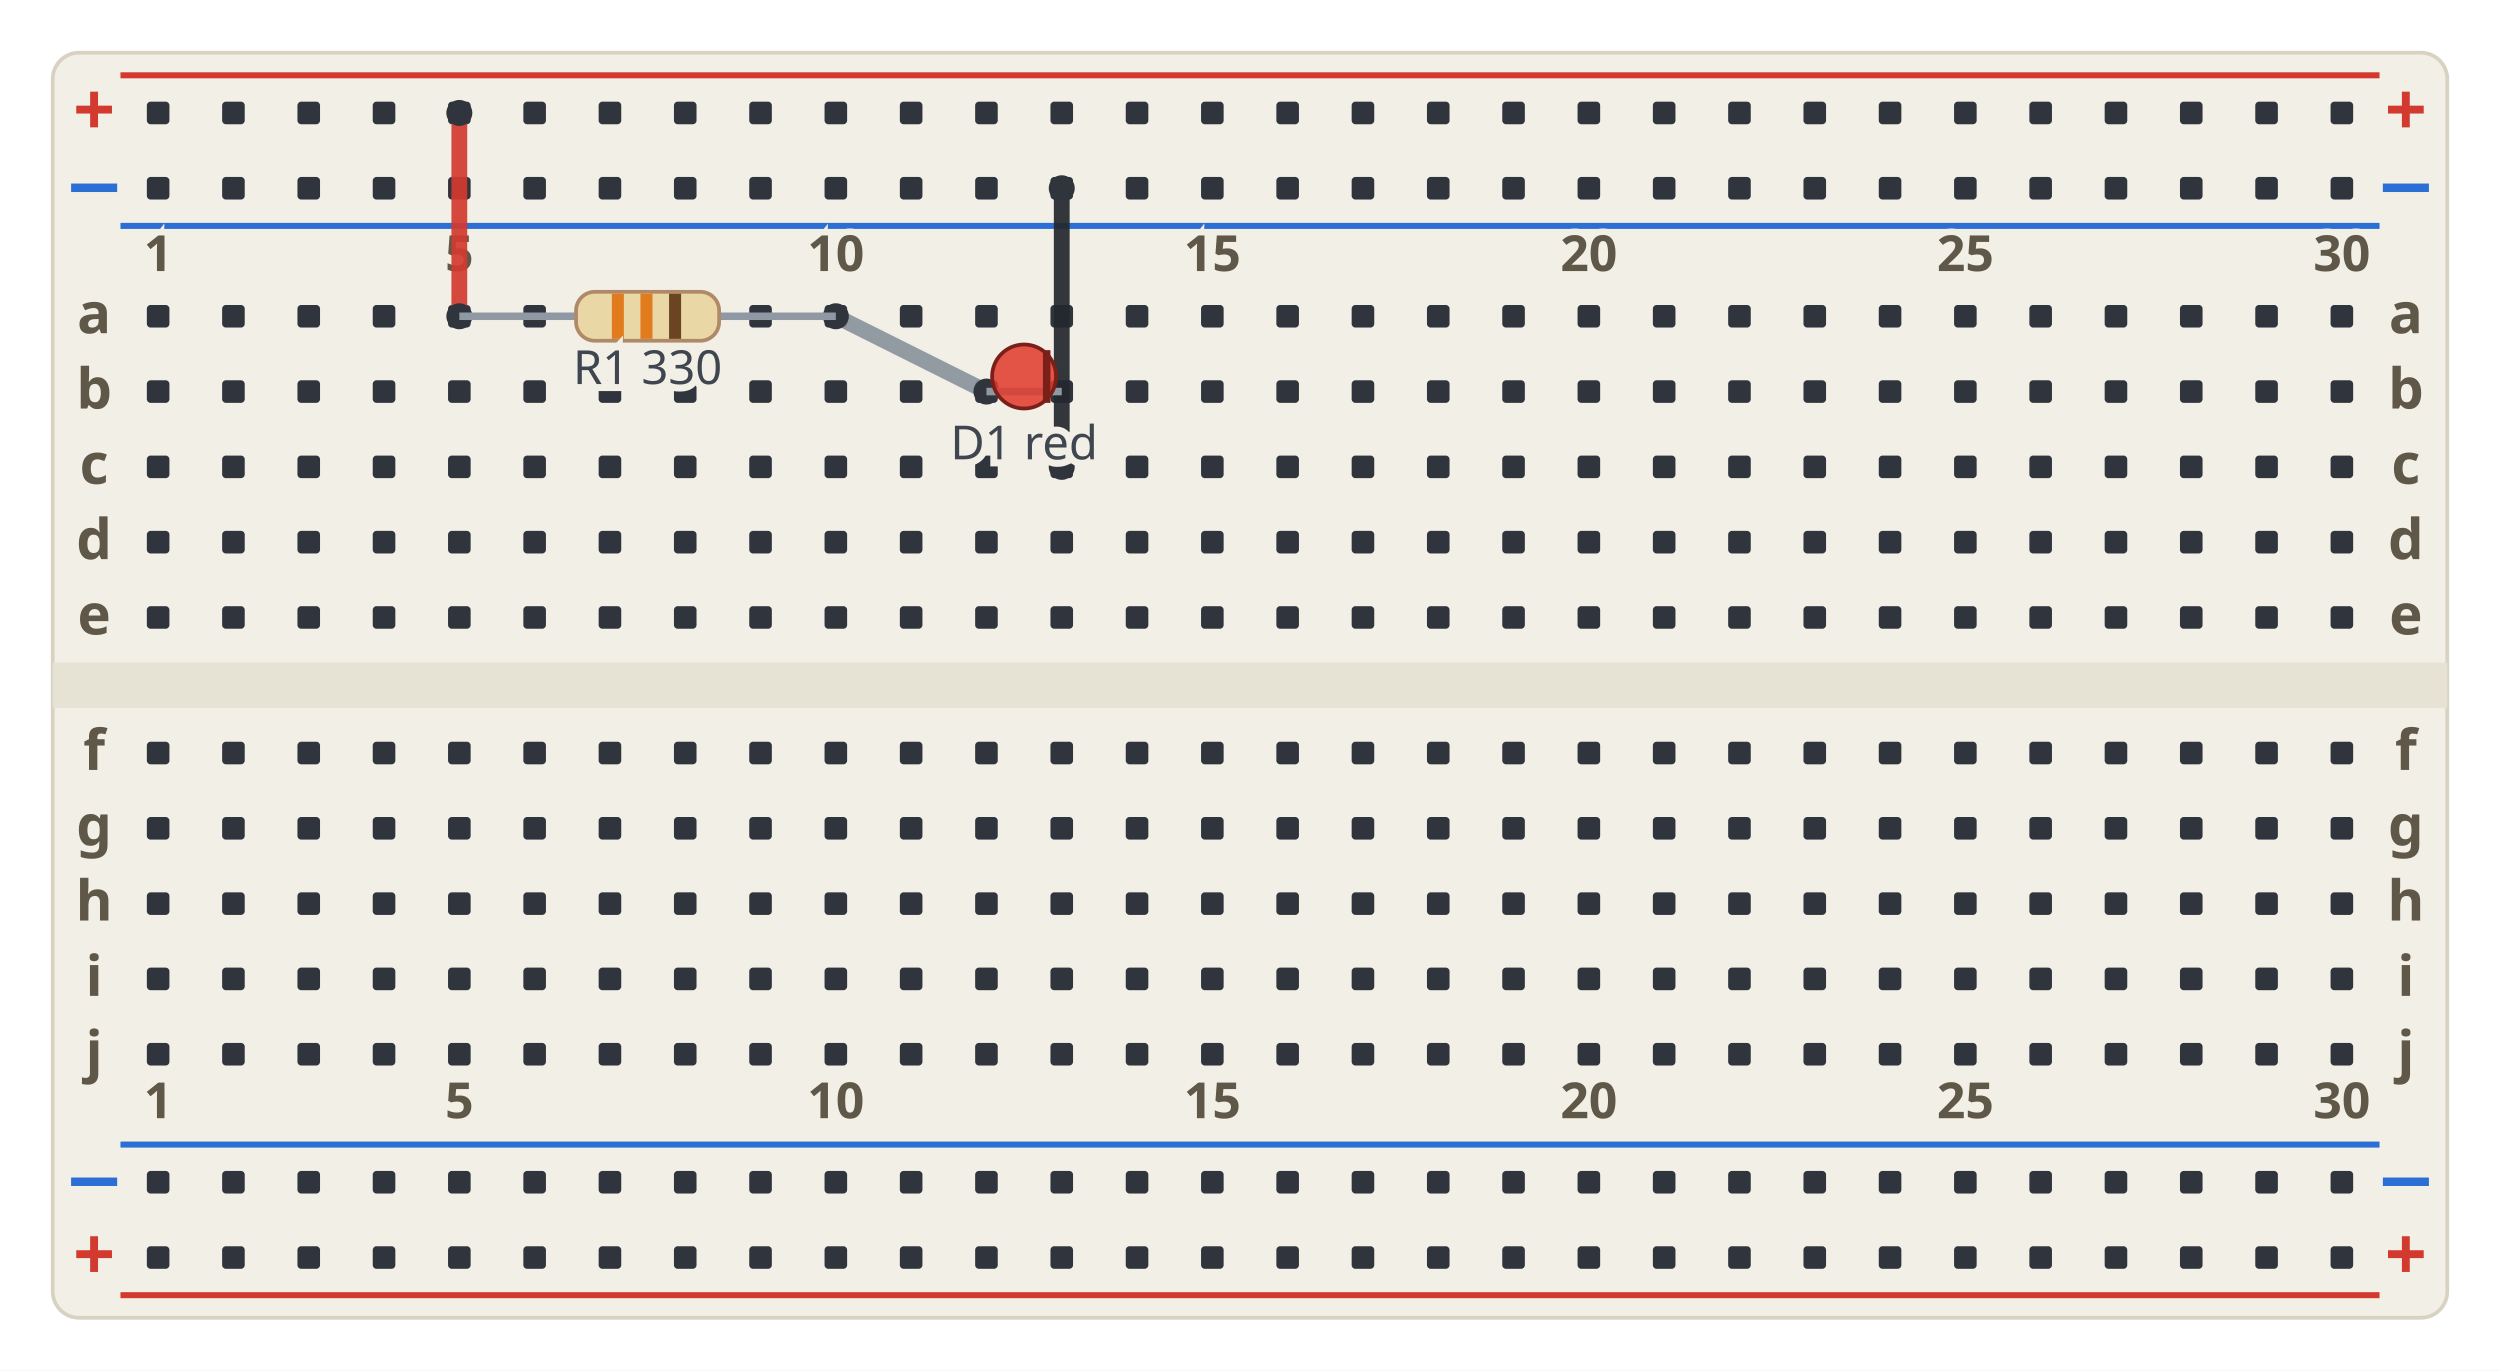
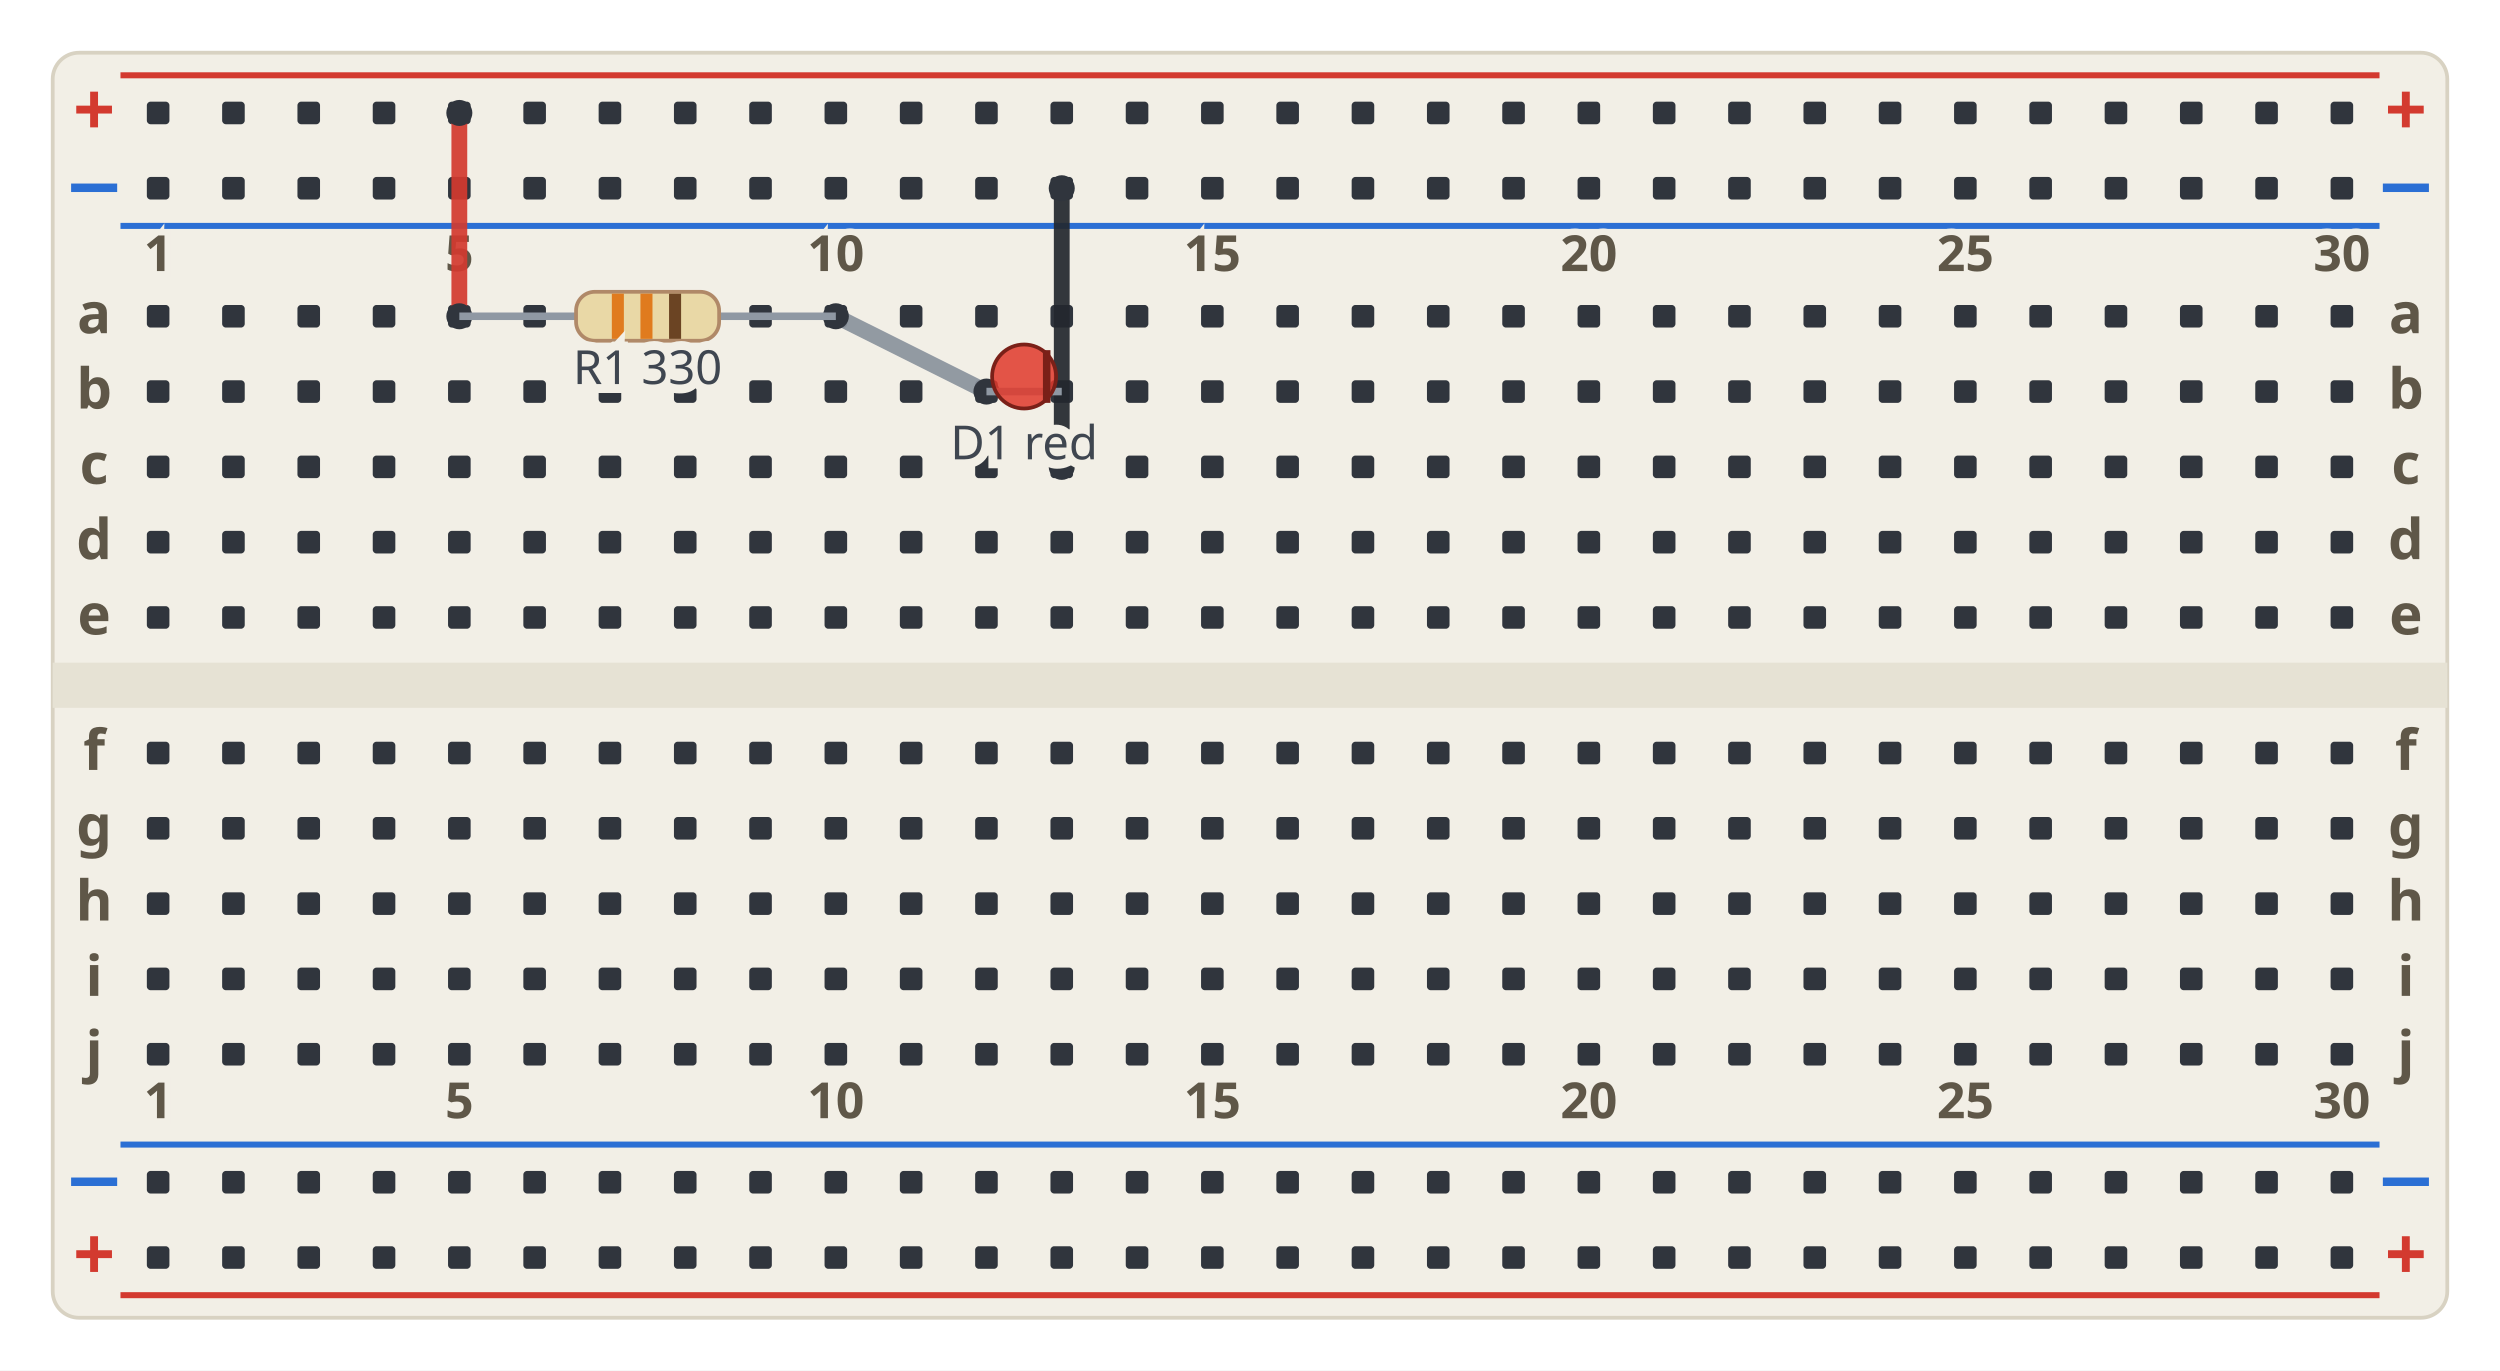
<svg xmlns="http://www.w3.org/2000/svg" width="664" height="364" viewBox="0 0 664 364" role="img">
  <rect x="0" y="0" width="664" height="364" fill="#ffffff" />
  <rect x="14" y="14" width="636" height="336" rx="7" fill="#f2efe6" stroke="#d8d2c2" />
  <rect x="14" y="176" width="636" height="12" fill="#e6e2d4" />
  <line x1="32" y1="20" x2="632" y2="20" stroke="#d33a2f" stroke-width="1.6" />
  <text x="25" y="36" text-anchor="middle" font-family="ui-sans-serif, system-ui, sans-serif" font-size="19.55" font-weight="700" fill="#d33a2f">+</text>
  <text x="639" y="36" text-anchor="middle" font-family="ui-sans-serif, system-ui, sans-serif" font-size="19.55" font-weight="700" fill="#d33a2f">+</text>
  <line x1="32" y1="60" x2="632" y2="60" stroke="#2b6fd4" stroke-width="1.6" />
  <text x="25" y="56" text-anchor="middle" font-family="ui-sans-serif, system-ui, sans-serif" font-size="19.55" font-weight="700" fill="#2b6fd4">−</text>
  <text x="639" y="56" text-anchor="middle" font-family="ui-sans-serif, system-ui, sans-serif" font-size="19.55" font-weight="700" fill="#2b6fd4">−</text>
  <line x1="32" y1="304" x2="632" y2="304" stroke="#2b6fd4" stroke-width="1.6" />
  <text x="25" y="320" text-anchor="middle" font-family="ui-sans-serif, system-ui, sans-serif" font-size="19.55" font-weight="700" fill="#2b6fd4">−</text>
  <text x="639" y="320" text-anchor="middle" font-family="ui-sans-serif, system-ui, sans-serif" font-size="19.55" font-weight="700" fill="#2b6fd4">−</text>
  <line x1="32" y1="344" x2="632" y2="344" stroke="#d33a2f" stroke-width="1.6" />
  <text x="25" y="340" text-anchor="middle" font-family="ui-sans-serif, system-ui, sans-serif" font-size="19.55" font-weight="700" fill="#d33a2f">+</text>
  <text x="639" y="340" text-anchor="middle" font-family="ui-sans-serif, system-ui, sans-serif" font-size="19.55" font-weight="700" fill="#d33a2f">+</text>
  <rect x="39" y="27" width="6" height="6" rx="1" fill="#30353d" />
  <rect x="59" y="27" width="6" height="6" rx="1" fill="#30353d" />
  <rect x="79" y="27" width="6" height="6" rx="1" fill="#30353d" />
  <rect x="99" y="27" width="6" height="6" rx="1" fill="#30353d" />
  <rect x="119" y="27" width="6" height="6" rx="1" fill="#30353d" />
  <rect x="139" y="27" width="6" height="6" rx="1" fill="#30353d" />
  <rect x="159" y="27" width="6" height="6" rx="1" fill="#30353d" />
  <rect x="179" y="27" width="6" height="6" rx="1" fill="#30353d" />
  <rect x="199" y="27" width="6" height="6" rx="1" fill="#30353d" />
  <rect x="219" y="27" width="6" height="6" rx="1" fill="#30353d" />
  <rect x="239" y="27" width="6" height="6" rx="1" fill="#30353d" />
  <rect x="259" y="27" width="6" height="6" rx="1" fill="#30353d" />
  <rect x="279" y="27" width="6" height="6" rx="1" fill="#30353d" />
  <rect x="299" y="27" width="6" height="6" rx="1" fill="#30353d" />
  <rect x="319" y="27" width="6" height="6" rx="1" fill="#30353d" />
  <rect x="339" y="27" width="6" height="6" rx="1" fill="#30353d" />
  <rect x="359" y="27" width="6" height="6" rx="1" fill="#30353d" />
  <rect x="379" y="27" width="6" height="6" rx="1" fill="#30353d" />
  <rect x="399" y="27" width="6" height="6" rx="1" fill="#30353d" />
  <rect x="419" y="27" width="6" height="6" rx="1" fill="#30353d" />
  <rect x="439" y="27" width="6" height="6" rx="1" fill="#30353d" />
  <rect x="459" y="27" width="6" height="6" rx="1" fill="#30353d" />
  <rect x="479" y="27" width="6" height="6" rx="1" fill="#30353d" />
  <rect x="499" y="27" width="6" height="6" rx="1" fill="#30353d" />
  <rect x="519" y="27" width="6" height="6" rx="1" fill="#30353d" />
  <rect x="539" y="27" width="6" height="6" rx="1" fill="#30353d" />
  <rect x="559" y="27" width="6" height="6" rx="1" fill="#30353d" />
  <rect x="579" y="27" width="6" height="6" rx="1" fill="#30353d" />
  <rect x="599" y="27" width="6" height="6" rx="1" fill="#30353d" />
  <rect x="619" y="27" width="6" height="6" rx="1" fill="#30353d" />
  <rect x="39" y="47" width="6" height="6" rx="1" fill="#30353d" />
  <rect x="59" y="47" width="6" height="6" rx="1" fill="#30353d" />
  <rect x="79" y="47" width="6" height="6" rx="1" fill="#30353d" />
  <rect x="99" y="47" width="6" height="6" rx="1" fill="#30353d" />
  <rect x="119" y="47" width="6" height="6" rx="1" fill="#30353d" />
  <rect x="139" y="47" width="6" height="6" rx="1" fill="#30353d" />
  <rect x="159" y="47" width="6" height="6" rx="1" fill="#30353d" />
  <rect x="179" y="47" width="6" height="6" rx="1" fill="#30353d" />
  <rect x="199" y="47" width="6" height="6" rx="1" fill="#30353d" />
  <rect x="219" y="47" width="6" height="6" rx="1" fill="#30353d" />
  <rect x="239" y="47" width="6" height="6" rx="1" fill="#30353d" />
  <rect x="259" y="47" width="6" height="6" rx="1" fill="#30353d" />
  <rect x="279" y="47" width="6" height="6" rx="1" fill="#30353d" />
  <rect x="299" y="47" width="6" height="6" rx="1" fill="#30353d" />
  <rect x="319" y="47" width="6" height="6" rx="1" fill="#30353d" />
  <rect x="339" y="47" width="6" height="6" rx="1" fill="#30353d" />
  <rect x="359" y="47" width="6" height="6" rx="1" fill="#30353d" />
  <rect x="379" y="47" width="6" height="6" rx="1" fill="#30353d" />
  <rect x="399" y="47" width="6" height="6" rx="1" fill="#30353d" />
  <rect x="419" y="47" width="6" height="6" rx="1" fill="#30353d" />
  <rect x="439" y="47" width="6" height="6" rx="1" fill="#30353d" />
  <rect x="459" y="47" width="6" height="6" rx="1" fill="#30353d" />
  <rect x="479" y="47" width="6" height="6" rx="1" fill="#30353d" />
  <rect x="499" y="47" width="6" height="6" rx="1" fill="#30353d" />
  <rect x="519" y="47" width="6" height="6" rx="1" fill="#30353d" />
  <rect x="539" y="47" width="6" height="6" rx="1" fill="#30353d" />
  <rect x="559" y="47" width="6" height="6" rx="1" fill="#30353d" />
  <rect x="579" y="47" width="6" height="6" rx="1" fill="#30353d" />
  <rect x="599" y="47" width="6" height="6" rx="1" fill="#30353d" />
  <rect x="619" y="47" width="6" height="6" rx="1" fill="#30353d" />
  <rect x="39" y="311" width="6" height="6" rx="1" fill="#30353d" />
  <rect x="59" y="311" width="6" height="6" rx="1" fill="#30353d" />
  <rect x="79" y="311" width="6" height="6" rx="1" fill="#30353d" />
  <rect x="99" y="311" width="6" height="6" rx="1" fill="#30353d" />
  <rect x="119" y="311" width="6" height="6" rx="1" fill="#30353d" />
  <rect x="139" y="311" width="6" height="6" rx="1" fill="#30353d" />
  <rect x="159" y="311" width="6" height="6" rx="1" fill="#30353d" />
  <rect x="179" y="311" width="6" height="6" rx="1" fill="#30353d" />
  <rect x="199" y="311" width="6" height="6" rx="1" fill="#30353d" />
  <rect x="219" y="311" width="6" height="6" rx="1" fill="#30353d" />
  <rect x="239" y="311" width="6" height="6" rx="1" fill="#30353d" />
  <rect x="259" y="311" width="6" height="6" rx="1" fill="#30353d" />
  <rect x="279" y="311" width="6" height="6" rx="1" fill="#30353d" />
  <rect x="299" y="311" width="6" height="6" rx="1" fill="#30353d" />
  <rect x="319" y="311" width="6" height="6" rx="1" fill="#30353d" />
  <rect x="339" y="311" width="6" height="6" rx="1" fill="#30353d" />
  <rect x="359" y="311" width="6" height="6" rx="1" fill="#30353d" />
  <rect x="379" y="311" width="6" height="6" rx="1" fill="#30353d" />
  <rect x="399" y="311" width="6" height="6" rx="1" fill="#30353d" />
  <rect x="419" y="311" width="6" height="6" rx="1" fill="#30353d" />
  <rect x="439" y="311" width="6" height="6" rx="1" fill="#30353d" />
  <rect x="459" y="311" width="6" height="6" rx="1" fill="#30353d" />
  <rect x="479" y="311" width="6" height="6" rx="1" fill="#30353d" />
  <rect x="499" y="311" width="6" height="6" rx="1" fill="#30353d" />
  <rect x="519" y="311" width="6" height="6" rx="1" fill="#30353d" />
  <rect x="539" y="311" width="6" height="6" rx="1" fill="#30353d" />
  <rect x="559" y="311" width="6" height="6" rx="1" fill="#30353d" />
  <rect x="579" y="311" width="6" height="6" rx="1" fill="#30353d" />
  <rect x="599" y="311" width="6" height="6" rx="1" fill="#30353d" />
  <rect x="619" y="311" width="6" height="6" rx="1" fill="#30353d" />
  <rect x="39" y="331" width="6" height="6" rx="1" fill="#30353d" />
  <rect x="59" y="331" width="6" height="6" rx="1" fill="#30353d" />
  <rect x="79" y="331" width="6" height="6" rx="1" fill="#30353d" />
  <rect x="99" y="331" width="6" height="6" rx="1" fill="#30353d" />
  <rect x="119" y="331" width="6" height="6" rx="1" fill="#30353d" />
  <rect x="139" y="331" width="6" height="6" rx="1" fill="#30353d" />
  <rect x="159" y="331" width="6" height="6" rx="1" fill="#30353d" />
  <rect x="179" y="331" width="6" height="6" rx="1" fill="#30353d" />
  <rect x="199" y="331" width="6" height="6" rx="1" fill="#30353d" />
  <rect x="219" y="331" width="6" height="6" rx="1" fill="#30353d" />
  <rect x="239" y="331" width="6" height="6" rx="1" fill="#30353d" />
  <rect x="259" y="331" width="6" height="6" rx="1" fill="#30353d" />
  <rect x="279" y="331" width="6" height="6" rx="1" fill="#30353d" />
  <rect x="299" y="331" width="6" height="6" rx="1" fill="#30353d" />
  <rect x="319" y="331" width="6" height="6" rx="1" fill="#30353d" />
  <rect x="339" y="331" width="6" height="6" rx="1" fill="#30353d" />
  <rect x="359" y="331" width="6" height="6" rx="1" fill="#30353d" />
  <rect x="379" y="331" width="6" height="6" rx="1" fill="#30353d" />
  <rect x="399" y="331" width="6" height="6" rx="1" fill="#30353d" />
  <rect x="419" y="331" width="6" height="6" rx="1" fill="#30353d" />
  <rect x="439" y="331" width="6" height="6" rx="1" fill="#30353d" />
  <rect x="459" y="331" width="6" height="6" rx="1" fill="#30353d" />
  <rect x="479" y="331" width="6" height="6" rx="1" fill="#30353d" />
  <rect x="499" y="331" width="6" height="6" rx="1" fill="#30353d" />
  <rect x="519" y="331" width="6" height="6" rx="1" fill="#30353d" />
  <rect x="539" y="331" width="6" height="6" rx="1" fill="#30353d" />
  <rect x="559" y="331" width="6" height="6" rx="1" fill="#30353d" />
  <rect x="579" y="331" width="6" height="6" rx="1" fill="#30353d" />
  <rect x="599" y="331" width="6" height="6" rx="1" fill="#30353d" />
  <rect x="619" y="331" width="6" height="6" rx="1" fill="#30353d" />
  <rect x="39" y="81" width="6" height="6" rx="1" fill="#30353d" />
  <rect x="59" y="81" width="6" height="6" rx="1" fill="#30353d" />
  <rect x="79" y="81" width="6" height="6" rx="1" fill="#30353d" />
  <rect x="99" y="81" width="6" height="6" rx="1" fill="#30353d" />
  <rect x="119" y="81" width="6" height="6" rx="1" fill="#30353d" />
  <rect x="139" y="81" width="6" height="6" rx="1" fill="#30353d" />
  <rect x="159" y="81" width="6" height="6" rx="1" fill="#30353d" />
  <rect x="179" y="81" width="6" height="6" rx="1" fill="#30353d" />
  <rect x="199" y="81" width="6" height="6" rx="1" fill="#30353d" />
  <rect x="219" y="81" width="6" height="6" rx="1" fill="#30353d" />
  <rect x="239" y="81" width="6" height="6" rx="1" fill="#30353d" />
  <rect x="259" y="81" width="6" height="6" rx="1" fill="#30353d" />
  <rect x="279" y="81" width="6" height="6" rx="1" fill="#30353d" />
  <rect x="299" y="81" width="6" height="6" rx="1" fill="#30353d" />
  <rect x="319" y="81" width="6" height="6" rx="1" fill="#30353d" />
  <rect x="339" y="81" width="6" height="6" rx="1" fill="#30353d" />
  <rect x="359" y="81" width="6" height="6" rx="1" fill="#30353d" />
  <rect x="379" y="81" width="6" height="6" rx="1" fill="#30353d" />
  <rect x="399" y="81" width="6" height="6" rx="1" fill="#30353d" />
  <rect x="419" y="81" width="6" height="6" rx="1" fill="#30353d" />
  <rect x="439" y="81" width="6" height="6" rx="1" fill="#30353d" />
  <rect x="459" y="81" width="6" height="6" rx="1" fill="#30353d" />
  <rect x="479" y="81" width="6" height="6" rx="1" fill="#30353d" />
  <rect x="499" y="81" width="6" height="6" rx="1" fill="#30353d" />
  <rect x="519" y="81" width="6" height="6" rx="1" fill="#30353d" />
  <rect x="539" y="81" width="6" height="6" rx="1" fill="#30353d" />
  <rect x="559" y="81" width="6" height="6" rx="1" fill="#30353d" />
  <rect x="579" y="81" width="6" height="6" rx="1" fill="#30353d" />
  <rect x="599" y="81" width="6" height="6" rx="1" fill="#30353d" />
  <rect x="619" y="81" width="6" height="6" rx="1" fill="#30353d" />
  <rect x="39" y="101" width="6" height="6" rx="1" fill="#30353d" />
  <rect x="59" y="101" width="6" height="6" rx="1" fill="#30353d" />
  <rect x="79" y="101" width="6" height="6" rx="1" fill="#30353d" />
  <rect x="99" y="101" width="6" height="6" rx="1" fill="#30353d" />
  <rect x="119" y="101" width="6" height="6" rx="1" fill="#30353d" />
  <rect x="139" y="101" width="6" height="6" rx="1" fill="#30353d" />
  <rect x="159" y="101" width="6" height="6" rx="1" fill="#30353d" />
  <rect x="179" y="101" width="6" height="6" rx="1" fill="#30353d" />
  <rect x="199" y="101" width="6" height="6" rx="1" fill="#30353d" />
  <rect x="219" y="101" width="6" height="6" rx="1" fill="#30353d" />
  <rect x="239" y="101" width="6" height="6" rx="1" fill="#30353d" />
  <rect x="259" y="101" width="6" height="6" rx="1" fill="#30353d" />
  <rect x="279" y="101" width="6" height="6" rx="1" fill="#30353d" />
  <rect x="299" y="101" width="6" height="6" rx="1" fill="#30353d" />
  <rect x="319" y="101" width="6" height="6" rx="1" fill="#30353d" />
  <rect x="339" y="101" width="6" height="6" rx="1" fill="#30353d" />
  <rect x="359" y="101" width="6" height="6" rx="1" fill="#30353d" />
  <rect x="379" y="101" width="6" height="6" rx="1" fill="#30353d" />
  <rect x="399" y="101" width="6" height="6" rx="1" fill="#30353d" />
  <rect x="419" y="101" width="6" height="6" rx="1" fill="#30353d" />
  <rect x="439" y="101" width="6" height="6" rx="1" fill="#30353d" />
  <rect x="459" y="101" width="6" height="6" rx="1" fill="#30353d" />
  <rect x="479" y="101" width="6" height="6" rx="1" fill="#30353d" />
  <rect x="499" y="101" width="6" height="6" rx="1" fill="#30353d" />
  <rect x="519" y="101" width="6" height="6" rx="1" fill="#30353d" />
  <rect x="539" y="101" width="6" height="6" rx="1" fill="#30353d" />
  <rect x="559" y="101" width="6" height="6" rx="1" fill="#30353d" />
  <rect x="579" y="101" width="6" height="6" rx="1" fill="#30353d" />
  <rect x="599" y="101" width="6" height="6" rx="1" fill="#30353d" />
  <rect x="619" y="101" width="6" height="6" rx="1" fill="#30353d" />
  <rect x="39" y="121" width="6" height="6" rx="1" fill="#30353d" />
  <rect x="59" y="121" width="6" height="6" rx="1" fill="#30353d" />
  <rect x="79" y="121" width="6" height="6" rx="1" fill="#30353d" />
  <rect x="99" y="121" width="6" height="6" rx="1" fill="#30353d" />
  <rect x="119" y="121" width="6" height="6" rx="1" fill="#30353d" />
  <rect x="139" y="121" width="6" height="6" rx="1" fill="#30353d" />
  <rect x="159" y="121" width="6" height="6" rx="1" fill="#30353d" />
  <rect x="179" y="121" width="6" height="6" rx="1" fill="#30353d" />
  <rect x="199" y="121" width="6" height="6" rx="1" fill="#30353d" />
  <rect x="219" y="121" width="6" height="6" rx="1" fill="#30353d" />
  <rect x="239" y="121" width="6" height="6" rx="1" fill="#30353d" />
  <rect x="259" y="121" width="6" height="6" rx="1" fill="#30353d" />
  <rect x="279" y="121" width="6" height="6" rx="1" fill="#30353d" />
  <rect x="299" y="121" width="6" height="6" rx="1" fill="#30353d" />
  <rect x="319" y="121" width="6" height="6" rx="1" fill="#30353d" />
  <rect x="339" y="121" width="6" height="6" rx="1" fill="#30353d" />
  <rect x="359" y="121" width="6" height="6" rx="1" fill="#30353d" />
  <rect x="379" y="121" width="6" height="6" rx="1" fill="#30353d" />
  <rect x="399" y="121" width="6" height="6" rx="1" fill="#30353d" />
  <rect x="419" y="121" width="6" height="6" rx="1" fill="#30353d" />
  <rect x="439" y="121" width="6" height="6" rx="1" fill="#30353d" />
  <rect x="459" y="121" width="6" height="6" rx="1" fill="#30353d" />
  <rect x="479" y="121" width="6" height="6" rx="1" fill="#30353d" />
  <rect x="499" y="121" width="6" height="6" rx="1" fill="#30353d" />
  <rect x="519" y="121" width="6" height="6" rx="1" fill="#30353d" />
  <rect x="539" y="121" width="6" height="6" rx="1" fill="#30353d" />
  <rect x="559" y="121" width="6" height="6" rx="1" fill="#30353d" />
  <rect x="579" y="121" width="6" height="6" rx="1" fill="#30353d" />
  <rect x="599" y="121" width="6" height="6" rx="1" fill="#30353d" />
  <rect x="619" y="121" width="6" height="6" rx="1" fill="#30353d" />
  <rect x="39" y="141" width="6" height="6" rx="1" fill="#30353d" />
  <rect x="59" y="141" width="6" height="6" rx="1" fill="#30353d" />
  <rect x="79" y="141" width="6" height="6" rx="1" fill="#30353d" />
  <rect x="99" y="141" width="6" height="6" rx="1" fill="#30353d" />
  <rect x="119" y="141" width="6" height="6" rx="1" fill="#30353d" />
  <rect x="139" y="141" width="6" height="6" rx="1" fill="#30353d" />
  <rect x="159" y="141" width="6" height="6" rx="1" fill="#30353d" />
  <rect x="179" y="141" width="6" height="6" rx="1" fill="#30353d" />
  <rect x="199" y="141" width="6" height="6" rx="1" fill="#30353d" />
  <rect x="219" y="141" width="6" height="6" rx="1" fill="#30353d" />
  <rect x="239" y="141" width="6" height="6" rx="1" fill="#30353d" />
  <rect x="259" y="141" width="6" height="6" rx="1" fill="#30353d" />
  <rect x="279" y="141" width="6" height="6" rx="1" fill="#30353d" />
  <rect x="299" y="141" width="6" height="6" rx="1" fill="#30353d" />
  <rect x="319" y="141" width="6" height="6" rx="1" fill="#30353d" />
  <rect x="339" y="141" width="6" height="6" rx="1" fill="#30353d" />
  <rect x="359" y="141" width="6" height="6" rx="1" fill="#30353d" />
  <rect x="379" y="141" width="6" height="6" rx="1" fill="#30353d" />
  <rect x="399" y="141" width="6" height="6" rx="1" fill="#30353d" />
  <rect x="419" y="141" width="6" height="6" rx="1" fill="#30353d" />
  <rect x="439" y="141" width="6" height="6" rx="1" fill="#30353d" />
  <rect x="459" y="141" width="6" height="6" rx="1" fill="#30353d" />
  <rect x="479" y="141" width="6" height="6" rx="1" fill="#30353d" />
  <rect x="499" y="141" width="6" height="6" rx="1" fill="#30353d" />
  <rect x="519" y="141" width="6" height="6" rx="1" fill="#30353d" />
  <rect x="539" y="141" width="6" height="6" rx="1" fill="#30353d" />
  <rect x="559" y="141" width="6" height="6" rx="1" fill="#30353d" />
  <rect x="579" y="141" width="6" height="6" rx="1" fill="#30353d" />
  <rect x="599" y="141" width="6" height="6" rx="1" fill="#30353d" />
  <rect x="619" y="141" width="6" height="6" rx="1" fill="#30353d" />
  <rect x="39" y="161" width="6" height="6" rx="1" fill="#30353d" />
  <rect x="59" y="161" width="6" height="6" rx="1" fill="#30353d" />
  <rect x="79" y="161" width="6" height="6" rx="1" fill="#30353d" />
  <rect x="99" y="161" width="6" height="6" rx="1" fill="#30353d" />
  <rect x="119" y="161" width="6" height="6" rx="1" fill="#30353d" />
  <rect x="139" y="161" width="6" height="6" rx="1" fill="#30353d" />
  <rect x="159" y="161" width="6" height="6" rx="1" fill="#30353d" />
  <rect x="179" y="161" width="6" height="6" rx="1" fill="#30353d" />
  <rect x="199" y="161" width="6" height="6" rx="1" fill="#30353d" />
  <rect x="219" y="161" width="6" height="6" rx="1" fill="#30353d" />
  <rect x="239" y="161" width="6" height="6" rx="1" fill="#30353d" />
  <rect x="259" y="161" width="6" height="6" rx="1" fill="#30353d" />
  <rect x="279" y="161" width="6" height="6" rx="1" fill="#30353d" />
  <rect x="299" y="161" width="6" height="6" rx="1" fill="#30353d" />
  <rect x="319" y="161" width="6" height="6" rx="1" fill="#30353d" />
  <rect x="339" y="161" width="6" height="6" rx="1" fill="#30353d" />
  <rect x="359" y="161" width="6" height="6" rx="1" fill="#30353d" />
  <rect x="379" y="161" width="6" height="6" rx="1" fill="#30353d" />
  <rect x="399" y="161" width="6" height="6" rx="1" fill="#30353d" />
  <rect x="419" y="161" width="6" height="6" rx="1" fill="#30353d" />
  <rect x="439" y="161" width="6" height="6" rx="1" fill="#30353d" />
  <rect x="459" y="161" width="6" height="6" rx="1" fill="#30353d" />
  <rect x="479" y="161" width="6" height="6" rx="1" fill="#30353d" />
  <rect x="499" y="161" width="6" height="6" rx="1" fill="#30353d" />
  <rect x="519" y="161" width="6" height="6" rx="1" fill="#30353d" />
  <rect x="539" y="161" width="6" height="6" rx="1" fill="#30353d" />
  <rect x="559" y="161" width="6" height="6" rx="1" fill="#30353d" />
  <rect x="579" y="161" width="6" height="6" rx="1" fill="#30353d" />
  <rect x="599" y="161" width="6" height="6" rx="1" fill="#30353d" />
  <rect x="619" y="161" width="6" height="6" rx="1" fill="#30353d" />
  <rect x="39" y="197" width="6" height="6" rx="1" fill="#30353d" />
  <rect x="59" y="197" width="6" height="6" rx="1" fill="#30353d" />
  <rect x="79" y="197" width="6" height="6" rx="1" fill="#30353d" />
  <rect x="99" y="197" width="6" height="6" rx="1" fill="#30353d" />
  <rect x="119" y="197" width="6" height="6" rx="1" fill="#30353d" />
  <rect x="139" y="197" width="6" height="6" rx="1" fill="#30353d" />
  <rect x="159" y="197" width="6" height="6" rx="1" fill="#30353d" />
  <rect x="179" y="197" width="6" height="6" rx="1" fill="#30353d" />
  <rect x="199" y="197" width="6" height="6" rx="1" fill="#30353d" />
  <rect x="219" y="197" width="6" height="6" rx="1" fill="#30353d" />
  <rect x="239" y="197" width="6" height="6" rx="1" fill="#30353d" />
  <rect x="259" y="197" width="6" height="6" rx="1" fill="#30353d" />
  <rect x="279" y="197" width="6" height="6" rx="1" fill="#30353d" />
  <rect x="299" y="197" width="6" height="6" rx="1" fill="#30353d" />
  <rect x="319" y="197" width="6" height="6" rx="1" fill="#30353d" />
  <rect x="339" y="197" width="6" height="6" rx="1" fill="#30353d" />
  <rect x="359" y="197" width="6" height="6" rx="1" fill="#30353d" />
  <rect x="379" y="197" width="6" height="6" rx="1" fill="#30353d" />
  <rect x="399" y="197" width="6" height="6" rx="1" fill="#30353d" />
  <rect x="419" y="197" width="6" height="6" rx="1" fill="#30353d" />
  <rect x="439" y="197" width="6" height="6" rx="1" fill="#30353d" />
  <rect x="459" y="197" width="6" height="6" rx="1" fill="#30353d" />
  <rect x="479" y="197" width="6" height="6" rx="1" fill="#30353d" />
  <rect x="499" y="197" width="6" height="6" rx="1" fill="#30353d" />
  <rect x="519" y="197" width="6" height="6" rx="1" fill="#30353d" />
  <rect x="539" y="197" width="6" height="6" rx="1" fill="#30353d" />
  <rect x="559" y="197" width="6" height="6" rx="1" fill="#30353d" />
  <rect x="579" y="197" width="6" height="6" rx="1" fill="#30353d" />
  <rect x="599" y="197" width="6" height="6" rx="1" fill="#30353d" />
  <rect x="619" y="197" width="6" height="6" rx="1" fill="#30353d" />
  <rect x="39" y="217" width="6" height="6" rx="1" fill="#30353d" />
  <rect x="59" y="217" width="6" height="6" rx="1" fill="#30353d" />
  <rect x="79" y="217" width="6" height="6" rx="1" fill="#30353d" />
  <rect x="99" y="217" width="6" height="6" rx="1" fill="#30353d" />
  <rect x="119" y="217" width="6" height="6" rx="1" fill="#30353d" />
  <rect x="139" y="217" width="6" height="6" rx="1" fill="#30353d" />
  <rect x="159" y="217" width="6" height="6" rx="1" fill="#30353d" />
  <rect x="179" y="217" width="6" height="6" rx="1" fill="#30353d" />
  <rect x="199" y="217" width="6" height="6" rx="1" fill="#30353d" />
  <rect x="219" y="217" width="6" height="6" rx="1" fill="#30353d" />
  <rect x="239" y="217" width="6" height="6" rx="1" fill="#30353d" />
  <rect x="259" y="217" width="6" height="6" rx="1" fill="#30353d" />
  <rect x="279" y="217" width="6" height="6" rx="1" fill="#30353d" />
  <rect x="299" y="217" width="6" height="6" rx="1" fill="#30353d" />
  <rect x="319" y="217" width="6" height="6" rx="1" fill="#30353d" />
  <rect x="339" y="217" width="6" height="6" rx="1" fill="#30353d" />
  <rect x="359" y="217" width="6" height="6" rx="1" fill="#30353d" />
  <rect x="379" y="217" width="6" height="6" rx="1" fill="#30353d" />
  <rect x="399" y="217" width="6" height="6" rx="1" fill="#30353d" />
  <rect x="419" y="217" width="6" height="6" rx="1" fill="#30353d" />
  <rect x="439" y="217" width="6" height="6" rx="1" fill="#30353d" />
  <rect x="459" y="217" width="6" height="6" rx="1" fill="#30353d" />
  <rect x="479" y="217" width="6" height="6" rx="1" fill="#30353d" />
  <rect x="499" y="217" width="6" height="6" rx="1" fill="#30353d" />
  <rect x="519" y="217" width="6" height="6" rx="1" fill="#30353d" />
  <rect x="539" y="217" width="6" height="6" rx="1" fill="#30353d" />
  <rect x="559" y="217" width="6" height="6" rx="1" fill="#30353d" />
  <rect x="579" y="217" width="6" height="6" rx="1" fill="#30353d" />
  <rect x="599" y="217" width="6" height="6" rx="1" fill="#30353d" />
  <rect x="619" y="217" width="6" height="6" rx="1" fill="#30353d" />
  <rect x="39" y="237" width="6" height="6" rx="1" fill="#30353d" />
  <rect x="59" y="237" width="6" height="6" rx="1" fill="#30353d" />
  <rect x="79" y="237" width="6" height="6" rx="1" fill="#30353d" />
  <rect x="99" y="237" width="6" height="6" rx="1" fill="#30353d" />
  <rect x="119" y="237" width="6" height="6" rx="1" fill="#30353d" />
  <rect x="139" y="237" width="6" height="6" rx="1" fill="#30353d" />
  <rect x="159" y="237" width="6" height="6" rx="1" fill="#30353d" />
  <rect x="179" y="237" width="6" height="6" rx="1" fill="#30353d" />
  <rect x="199" y="237" width="6" height="6" rx="1" fill="#30353d" />
  <rect x="219" y="237" width="6" height="6" rx="1" fill="#30353d" />
  <rect x="239" y="237" width="6" height="6" rx="1" fill="#30353d" />
  <rect x="259" y="237" width="6" height="6" rx="1" fill="#30353d" />
  <rect x="279" y="237" width="6" height="6" rx="1" fill="#30353d" />
  <rect x="299" y="237" width="6" height="6" rx="1" fill="#30353d" />
  <rect x="319" y="237" width="6" height="6" rx="1" fill="#30353d" />
  <rect x="339" y="237" width="6" height="6" rx="1" fill="#30353d" />
  <rect x="359" y="237" width="6" height="6" rx="1" fill="#30353d" />
  <rect x="379" y="237" width="6" height="6" rx="1" fill="#30353d" />
  <rect x="399" y="237" width="6" height="6" rx="1" fill="#30353d" />
  <rect x="419" y="237" width="6" height="6" rx="1" fill="#30353d" />
  <rect x="439" y="237" width="6" height="6" rx="1" fill="#30353d" />
  <rect x="459" y="237" width="6" height="6" rx="1" fill="#30353d" />
  <rect x="479" y="237" width="6" height="6" rx="1" fill="#30353d" />
  <rect x="499" y="237" width="6" height="6" rx="1" fill="#30353d" />
  <rect x="519" y="237" width="6" height="6" rx="1" fill="#30353d" />
  <rect x="539" y="237" width="6" height="6" rx="1" fill="#30353d" />
  <rect x="559" y="237" width="6" height="6" rx="1" fill="#30353d" />
  <rect x="579" y="237" width="6" height="6" rx="1" fill="#30353d" />
  <rect x="599" y="237" width="6" height="6" rx="1" fill="#30353d" />
  <rect x="619" y="237" width="6" height="6" rx="1" fill="#30353d" />
  <rect x="39" y="257" width="6" height="6" rx="1" fill="#30353d" />
  <rect x="59" y="257" width="6" height="6" rx="1" fill="#30353d" />
  <rect x="79" y="257" width="6" height="6" rx="1" fill="#30353d" />
  <rect x="99" y="257" width="6" height="6" rx="1" fill="#30353d" />
  <rect x="119" y="257" width="6" height="6" rx="1" fill="#30353d" />
  <rect x="139" y="257" width="6" height="6" rx="1" fill="#30353d" />
  <rect x="159" y="257" width="6" height="6" rx="1" fill="#30353d" />
  <rect x="179" y="257" width="6" height="6" rx="1" fill="#30353d" />
  <rect x="199" y="257" width="6" height="6" rx="1" fill="#30353d" />
  <rect x="219" y="257" width="6" height="6" rx="1" fill="#30353d" />
  <rect x="239" y="257" width="6" height="6" rx="1" fill="#30353d" />
  <rect x="259" y="257" width="6" height="6" rx="1" fill="#30353d" />
  <rect x="279" y="257" width="6" height="6" rx="1" fill="#30353d" />
  <rect x="299" y="257" width="6" height="6" rx="1" fill="#30353d" />
  <rect x="319" y="257" width="6" height="6" rx="1" fill="#30353d" />
  <rect x="339" y="257" width="6" height="6" rx="1" fill="#30353d" />
  <rect x="359" y="257" width="6" height="6" rx="1" fill="#30353d" />
  <rect x="379" y="257" width="6" height="6" rx="1" fill="#30353d" />
  <rect x="399" y="257" width="6" height="6" rx="1" fill="#30353d" />
  <rect x="419" y="257" width="6" height="6" rx="1" fill="#30353d" />
  <rect x="439" y="257" width="6" height="6" rx="1" fill="#30353d" />
  <rect x="459" y="257" width="6" height="6" rx="1" fill="#30353d" />
  <rect x="479" y="257" width="6" height="6" rx="1" fill="#30353d" />
  <rect x="499" y="257" width="6" height="6" rx="1" fill="#30353d" />
  <rect x="519" y="257" width="6" height="6" rx="1" fill="#30353d" />
  <rect x="539" y="257" width="6" height="6" rx="1" fill="#30353d" />
  <rect x="559" y="257" width="6" height="6" rx="1" fill="#30353d" />
  <rect x="579" y="257" width="6" height="6" rx="1" fill="#30353d" />
  <rect x="599" y="257" width="6" height="6" rx="1" fill="#30353d" />
  <rect x="619" y="257" width="6" height="6" rx="1" fill="#30353d" />
  <rect x="39" y="277" width="6" height="6" rx="1" fill="#30353d" />
  <rect x="59" y="277" width="6" height="6" rx="1" fill="#30353d" />
  <rect x="79" y="277" width="6" height="6" rx="1" fill="#30353d" />
  <rect x="99" y="277" width="6" height="6" rx="1" fill="#30353d" />
  <rect x="119" y="277" width="6" height="6" rx="1" fill="#30353d" />
  <rect x="139" y="277" width="6" height="6" rx="1" fill="#30353d" />
  <rect x="159" y="277" width="6" height="6" rx="1" fill="#30353d" />
  <rect x="179" y="277" width="6" height="6" rx="1" fill="#30353d" />
  <rect x="199" y="277" width="6" height="6" rx="1" fill="#30353d" />
  <rect x="219" y="277" width="6" height="6" rx="1" fill="#30353d" />
  <rect x="239" y="277" width="6" height="6" rx="1" fill="#30353d" />
  <rect x="259" y="277" width="6" height="6" rx="1" fill="#30353d" />
  <rect x="279" y="277" width="6" height="6" rx="1" fill="#30353d" />
  <rect x="299" y="277" width="6" height="6" rx="1" fill="#30353d" />
  <rect x="319" y="277" width="6" height="6" rx="1" fill="#30353d" />
  <rect x="339" y="277" width="6" height="6" rx="1" fill="#30353d" />
  <rect x="359" y="277" width="6" height="6" rx="1" fill="#30353d" />
  <rect x="379" y="277" width="6" height="6" rx="1" fill="#30353d" />
  <rect x="399" y="277" width="6" height="6" rx="1" fill="#30353d" />
  <rect x="419" y="277" width="6" height="6" rx="1" fill="#30353d" />
  <rect x="439" y="277" width="6" height="6" rx="1" fill="#30353d" />
  <rect x="459" y="277" width="6" height="6" rx="1" fill="#30353d" />
  <rect x="479" y="277" width="6" height="6" rx="1" fill="#30353d" />
  <rect x="499" y="277" width="6" height="6" rx="1" fill="#30353d" />
  <rect x="519" y="277" width="6" height="6" rx="1" fill="#30353d" />
  <rect x="539" y="277" width="6" height="6" rx="1" fill="#30353d" />
  <rect x="559" y="277" width="6" height="6" rx="1" fill="#30353d" />
  <rect x="579" y="277" width="6" height="6" rx="1" fill="#30353d" />
  <rect x="599" y="277" width="6" height="6" rx="1" fill="#30353d" />
  <rect x="619" y="277" width="6" height="6" rx="1" fill="#30353d" />
  <text x="25" y="88.5" text-anchor="middle" font-family="ui-sans-serif, system-ui, sans-serif" font-size="14.95" font-weight="700" fill="#5f5748">a</text>
  <text x="639" y="88.5" text-anchor="middle" font-family="ui-sans-serif, system-ui, sans-serif" font-size="14.95" font-weight="700" fill="#5f5748">a</text>
  <text x="25" y="108.5" text-anchor="middle" font-family="ui-sans-serif, system-ui, sans-serif" font-size="14.95" font-weight="700" fill="#5f5748">b</text>
  <text x="639" y="108.5" text-anchor="middle" font-family="ui-sans-serif, system-ui, sans-serif" font-size="14.95" font-weight="700" fill="#5f5748">b</text>
  <text x="25" y="128.5" text-anchor="middle" font-family="ui-sans-serif, system-ui, sans-serif" font-size="14.95" font-weight="700" fill="#5f5748">c</text>
  <text x="639" y="128.5" text-anchor="middle" font-family="ui-sans-serif, system-ui, sans-serif" font-size="14.95" font-weight="700" fill="#5f5748">c</text>
  <text x="25" y="148.5" text-anchor="middle" font-family="ui-sans-serif, system-ui, sans-serif" font-size="14.95" font-weight="700" fill="#5f5748">d</text>
  <text x="639" y="148.5" text-anchor="middle" font-family="ui-sans-serif, system-ui, sans-serif" font-size="14.95" font-weight="700" fill="#5f5748">d</text>
  <text x="25" y="168.5" text-anchor="middle" font-family="ui-sans-serif, system-ui, sans-serif" font-size="14.95" font-weight="700" fill="#5f5748">e</text>
  <text x="639" y="168.5" text-anchor="middle" font-family="ui-sans-serif, system-ui, sans-serif" font-size="14.95" font-weight="700" fill="#5f5748">e</text>
  <text x="25" y="204.5" text-anchor="middle" font-family="ui-sans-serif, system-ui, sans-serif" font-size="14.95" font-weight="700" fill="#5f5748">f</text>
  <text x="639" y="204.5" text-anchor="middle" font-family="ui-sans-serif, system-ui, sans-serif" font-size="14.95" font-weight="700" fill="#5f5748">f</text>
  <text x="25" y="224.5" text-anchor="middle" font-family="ui-sans-serif, system-ui, sans-serif" font-size="14.95" font-weight="700" fill="#5f5748">g</text>
  <text x="639" y="224.5" text-anchor="middle" font-family="ui-sans-serif, system-ui, sans-serif" font-size="14.95" font-weight="700" fill="#5f5748">g</text>
  <text x="25" y="244.5" text-anchor="middle" font-family="ui-sans-serif, system-ui, sans-serif" font-size="14.95" font-weight="700" fill="#5f5748">h</text>
  <text x="639" y="244.5" text-anchor="middle" font-family="ui-sans-serif, system-ui, sans-serif" font-size="14.95" font-weight="700" fill="#5f5748">h</text>
  <text x="25" y="264.5" text-anchor="middle" font-family="ui-sans-serif, system-ui, sans-serif" font-size="14.95" font-weight="700" fill="#5f5748">i</text>
  <text x="639" y="264.5" text-anchor="middle" font-family="ui-sans-serif, system-ui, sans-serif" font-size="14.95" font-weight="700" fill="#5f5748">i</text>
  <text x="25" y="284.5" text-anchor="middle" font-family="ui-sans-serif, system-ui, sans-serif" font-size="14.95" font-weight="700" fill="#5f5748">j</text>
  <text x="639" y="284.5" text-anchor="middle" font-family="ui-sans-serif, system-ui, sans-serif" font-size="14.95" font-weight="700" fill="#5f5748">j</text>
  <text x="42" y="72" text-anchor="middle" font-family="ui-sans-serif, system-ui, sans-serif" stroke="#f2efe6" stroke-width="3.45" paint-order="stroke" font-size="13.23" font-weight="700" fill="#5f5748">1</text>
  <text x="42" y="297" text-anchor="middle" font-family="ui-sans-serif, system-ui, sans-serif" stroke="#f2efe6" stroke-width="3.45" paint-order="stroke" font-size="13.23" font-weight="700" fill="#5f5748">1</text>
  <text x="122" y="72" text-anchor="middle" font-family="ui-sans-serif, system-ui, sans-serif" stroke="#f2efe6" stroke-width="3.45" paint-order="stroke" font-size="13.23" font-weight="700" fill="#5f5748">5</text>
  <text x="122" y="297" text-anchor="middle" font-family="ui-sans-serif, system-ui, sans-serif" stroke="#f2efe6" stroke-width="3.45" paint-order="stroke" font-size="13.23" font-weight="700" fill="#5f5748">5</text>
  <text x="222" y="72" text-anchor="middle" font-family="ui-sans-serif, system-ui, sans-serif" stroke="#f2efe6" stroke-width="3.45" paint-order="stroke" font-size="13.23" font-weight="700" fill="#5f5748">10</text>
  <text x="222" y="297" text-anchor="middle" font-family="ui-sans-serif, system-ui, sans-serif" stroke="#f2efe6" stroke-width="3.45" paint-order="stroke" font-size="13.23" font-weight="700" fill="#5f5748">10</text>
  <text x="322" y="72" text-anchor="middle" font-family="ui-sans-serif, system-ui, sans-serif" stroke="#f2efe6" stroke-width="3.45" paint-order="stroke" font-size="13.23" font-weight="700" fill="#5f5748">15</text>
  <text x="322" y="297" text-anchor="middle" font-family="ui-sans-serif, system-ui, sans-serif" stroke="#f2efe6" stroke-width="3.45" paint-order="stroke" font-size="13.23" font-weight="700" fill="#5f5748">15</text>
  <text x="422" y="72" text-anchor="middle" font-family="ui-sans-serif, system-ui, sans-serif" stroke="#f2efe6" stroke-width="3.45" paint-order="stroke" font-size="13.23" font-weight="700" fill="#5f5748">20</text>
  <text x="422" y="297" text-anchor="middle" font-family="ui-sans-serif, system-ui, sans-serif" stroke="#f2efe6" stroke-width="3.45" paint-order="stroke" font-size="13.23" font-weight="700" fill="#5f5748">20</text>
  <text x="522" y="72" text-anchor="middle" font-family="ui-sans-serif, system-ui, sans-serif" stroke="#f2efe6" stroke-width="3.45" paint-order="stroke" font-size="13.23" font-weight="700" fill="#5f5748">25</text>
  <text x="522" y="297" text-anchor="middle" font-family="ui-sans-serif, system-ui, sans-serif" stroke="#f2efe6" stroke-width="3.45" paint-order="stroke" font-size="13.23" font-weight="700" fill="#5f5748">25</text>
  <text x="622" y="72" text-anchor="middle" font-family="ui-sans-serif, system-ui, sans-serif" stroke="#f2efe6" stroke-width="3.45" paint-order="stroke" font-size="13.23" font-weight="700" fill="#5f5748">30</text>
  <text x="622" y="297" text-anchor="middle" font-family="ui-sans-serif, system-ui, sans-serif" stroke="#f2efe6" stroke-width="3.45" paint-order="stroke" font-size="13.23" font-weight="700" fill="#5f5748">30</text>
  <path d="M 122 30 L 122 84" fill="none" stroke="#d33a2f" stroke-width="4.2" stroke-linecap="round" opacity="0.92" />
  <circle cx="122" cy="30" r="3.46" fill="#30353d" />
  <circle cx="122" cy="84" r="3.46" fill="#30353d" />
  <path d="M 222 84 L 262 104" fill="none" stroke="#8a929c" stroke-width="4.2" stroke-linecap="round" opacity="0.92" />
  <circle cx="222" cy="84" r="3.46" fill="#30353d" />
  <circle cx="262" cy="104" r="3.46" fill="#30353d" />
  <path d="M 282 124 L 282 50" fill="none" stroke="#23272e" stroke-width="4.2" stroke-linecap="round" opacity="0.92" />
  <circle cx="282" cy="124" r="3.46" fill="#30353d" />
  <circle cx="282" cy="50" r="3.46" fill="#30353d" />
  <line x1="122" y1="84" x2="222" y2="84" stroke="#8f98a3" stroke-width="2" />
  <g transform="translate(172 84) rotate(0)">
    <rect x="-19" y="-6.5" width="38" height="13" rx="5" fill="#e9d8a6" stroke="#b08968" />
    <rect x="-9.5" y="-6" width="3.2" height="12" fill="#e07b1e" />
    <rect x="-1.9" y="-6" width="3.2" height="12" fill="#e07b1e" />
    <rect x="5.7" y="-6" width="3.2" height="12" fill="#6b4423" />
  </g>
-   <text x="172" y="102" text-anchor="middle" font-family="ui-sans-serif, system-ui, sans-serif" stroke="#f2efe6" stroke-width="3.75" paint-order="stroke" font-size="12.5" fill="#3f4650">R1 330</text>
+   <text x="172" y="102" text-anchor="middle" font-family="ui-sans-serif, system-ui, sans-serif" stroke="#f2efe6" stroke-width="4.75" paint-order="stroke" font-size="12.5" fill="#3f4650">R1 330</text>
  <line x1="262" y1="104" x2="282" y2="104" stroke="#8f98a3" stroke-width="2" />
  <g transform="translate(272 104) rotate(0)">
    <circle cx="0" cy="-4" r="8.5" fill="#e0392c" fill-opacity="0.85" stroke="#7a2018" />
    <line x1="6" y1="-11" x2="6" y2="3" stroke="#7a2018" stroke-width="2" />
  </g>
-   <text x="272" y="122" text-anchor="middle" font-family="ui-sans-serif, system-ui, sans-serif" stroke="#f2efe6" stroke-width="3.75" paint-order="stroke" font-size="12.5" fill="#3f4650">D1 red</text>
+   <text x="272" y="122" text-anchor="middle" font-family="ui-sans-serif, system-ui, sans-serif" stroke="#f2efe6" stroke-width="4.75" paint-order="stroke" font-size="12.5" fill="#3f4650">D1 red</text>
</svg>
